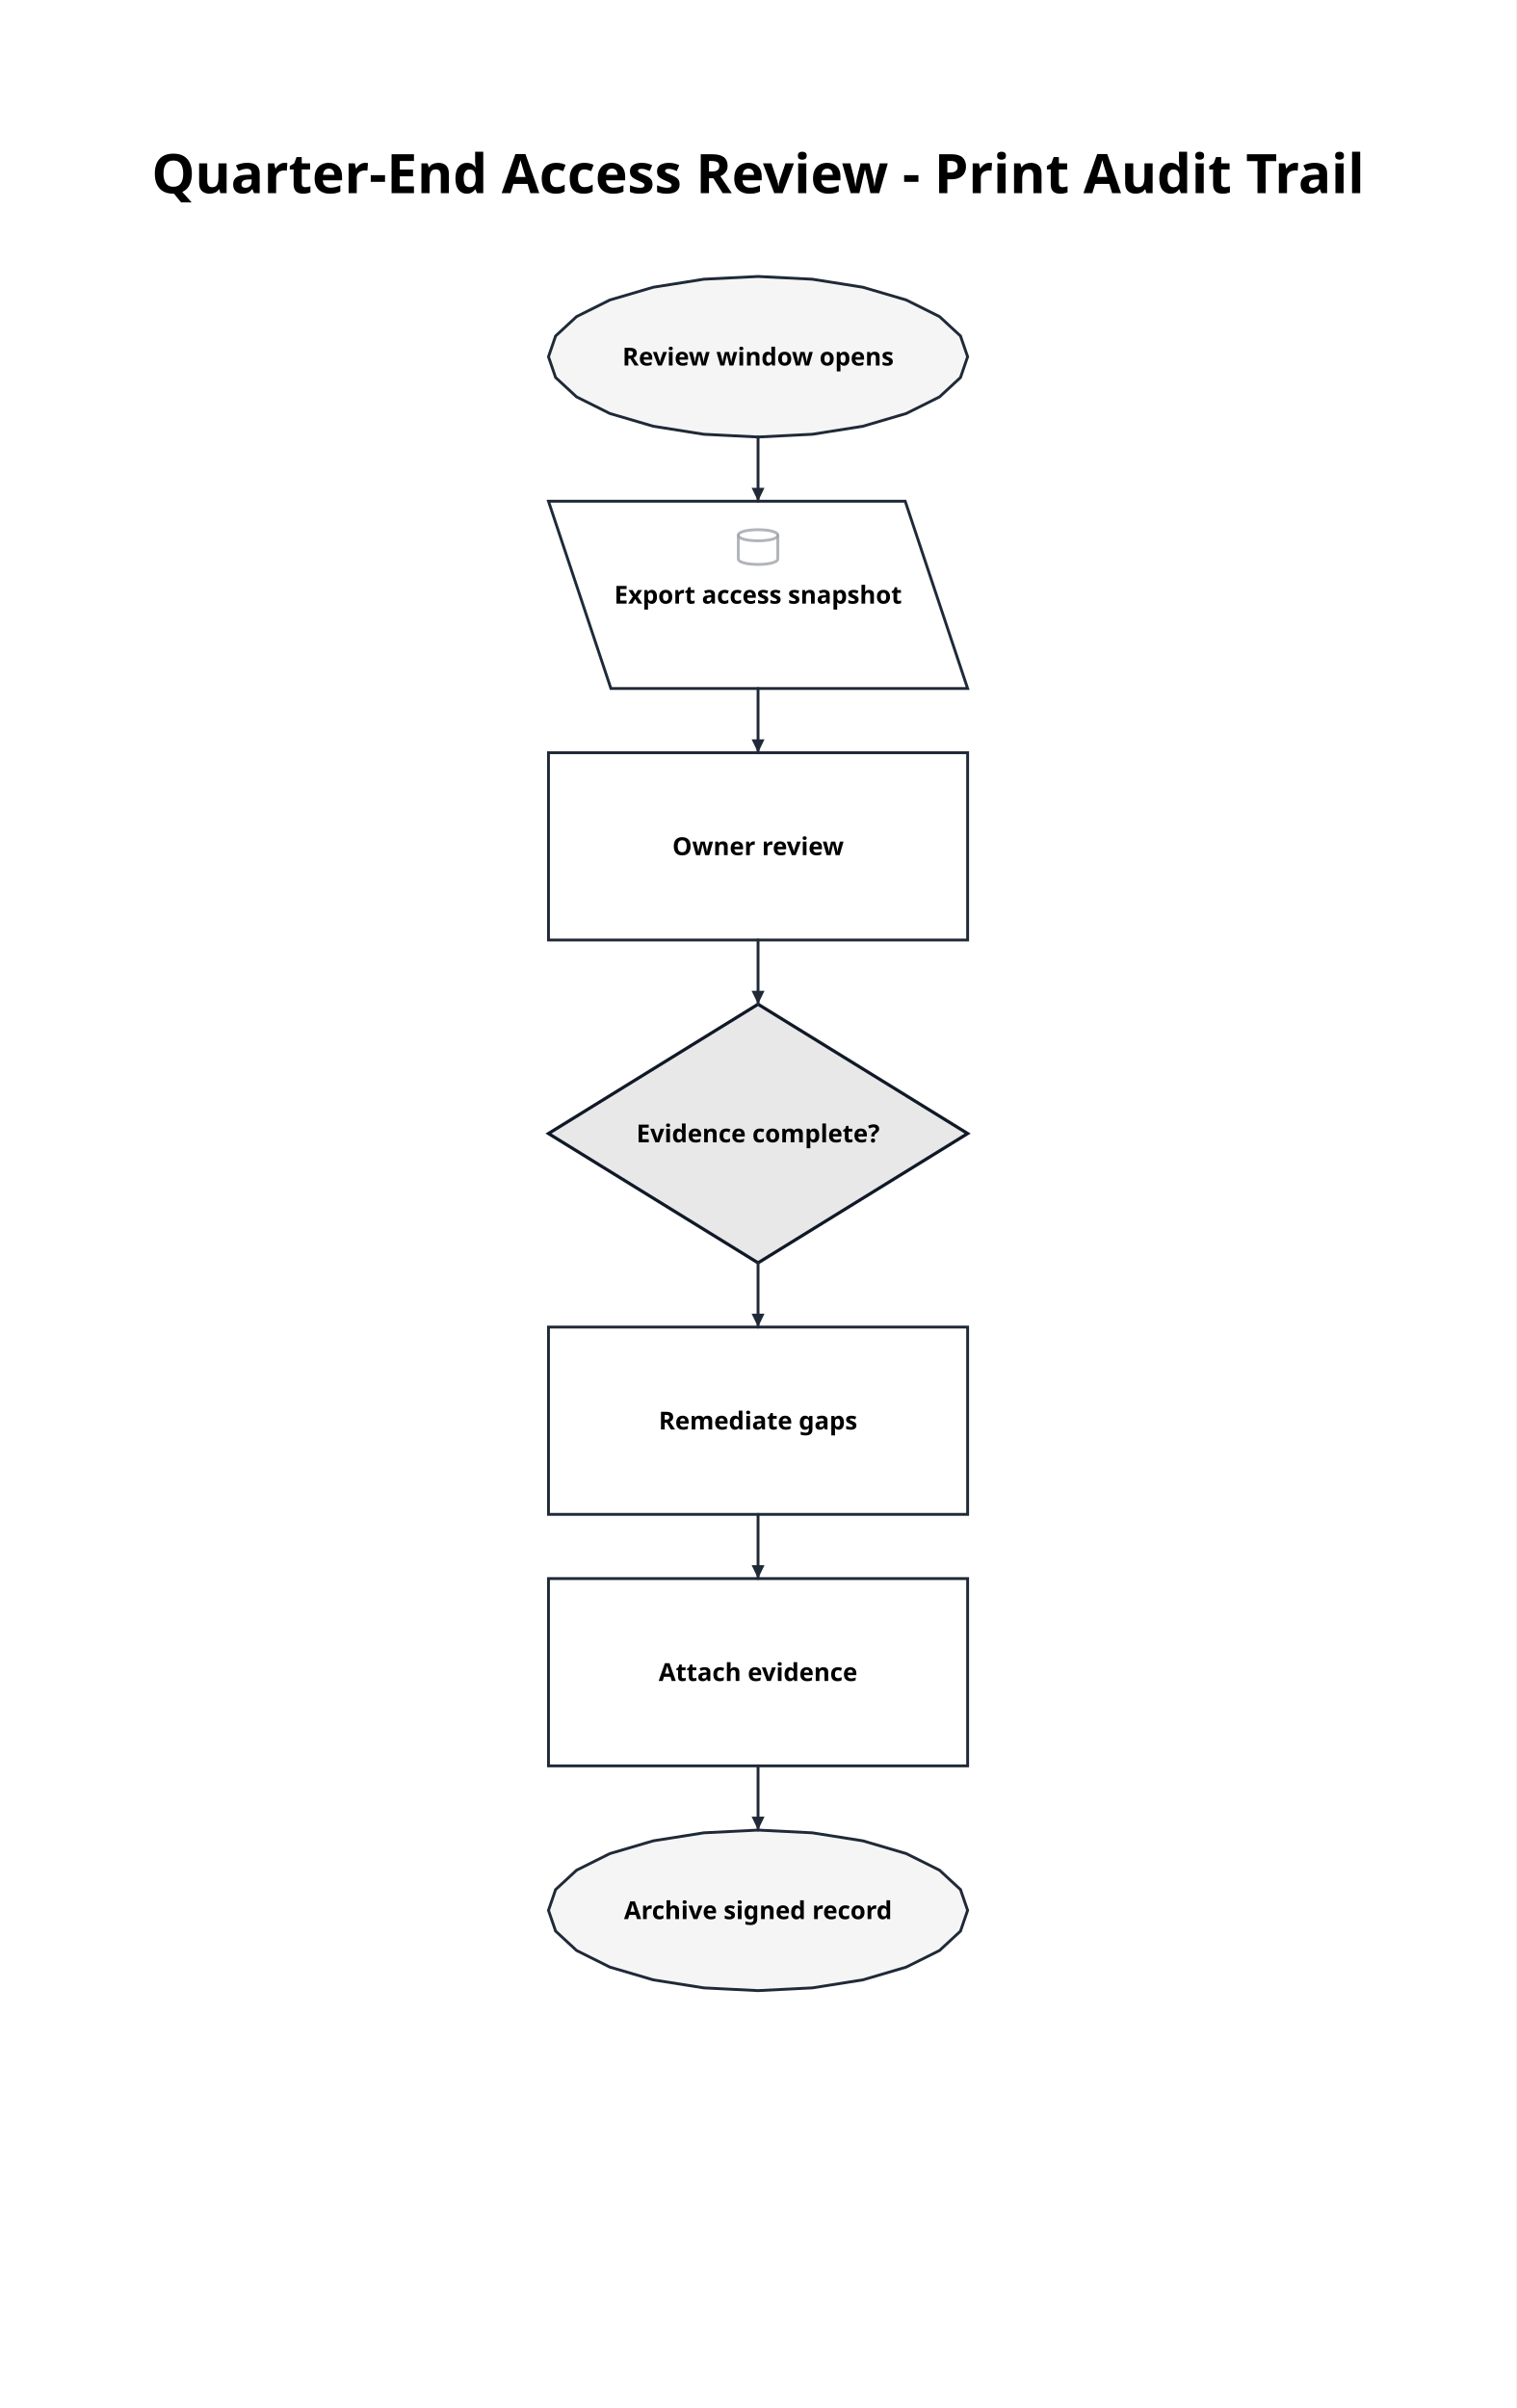
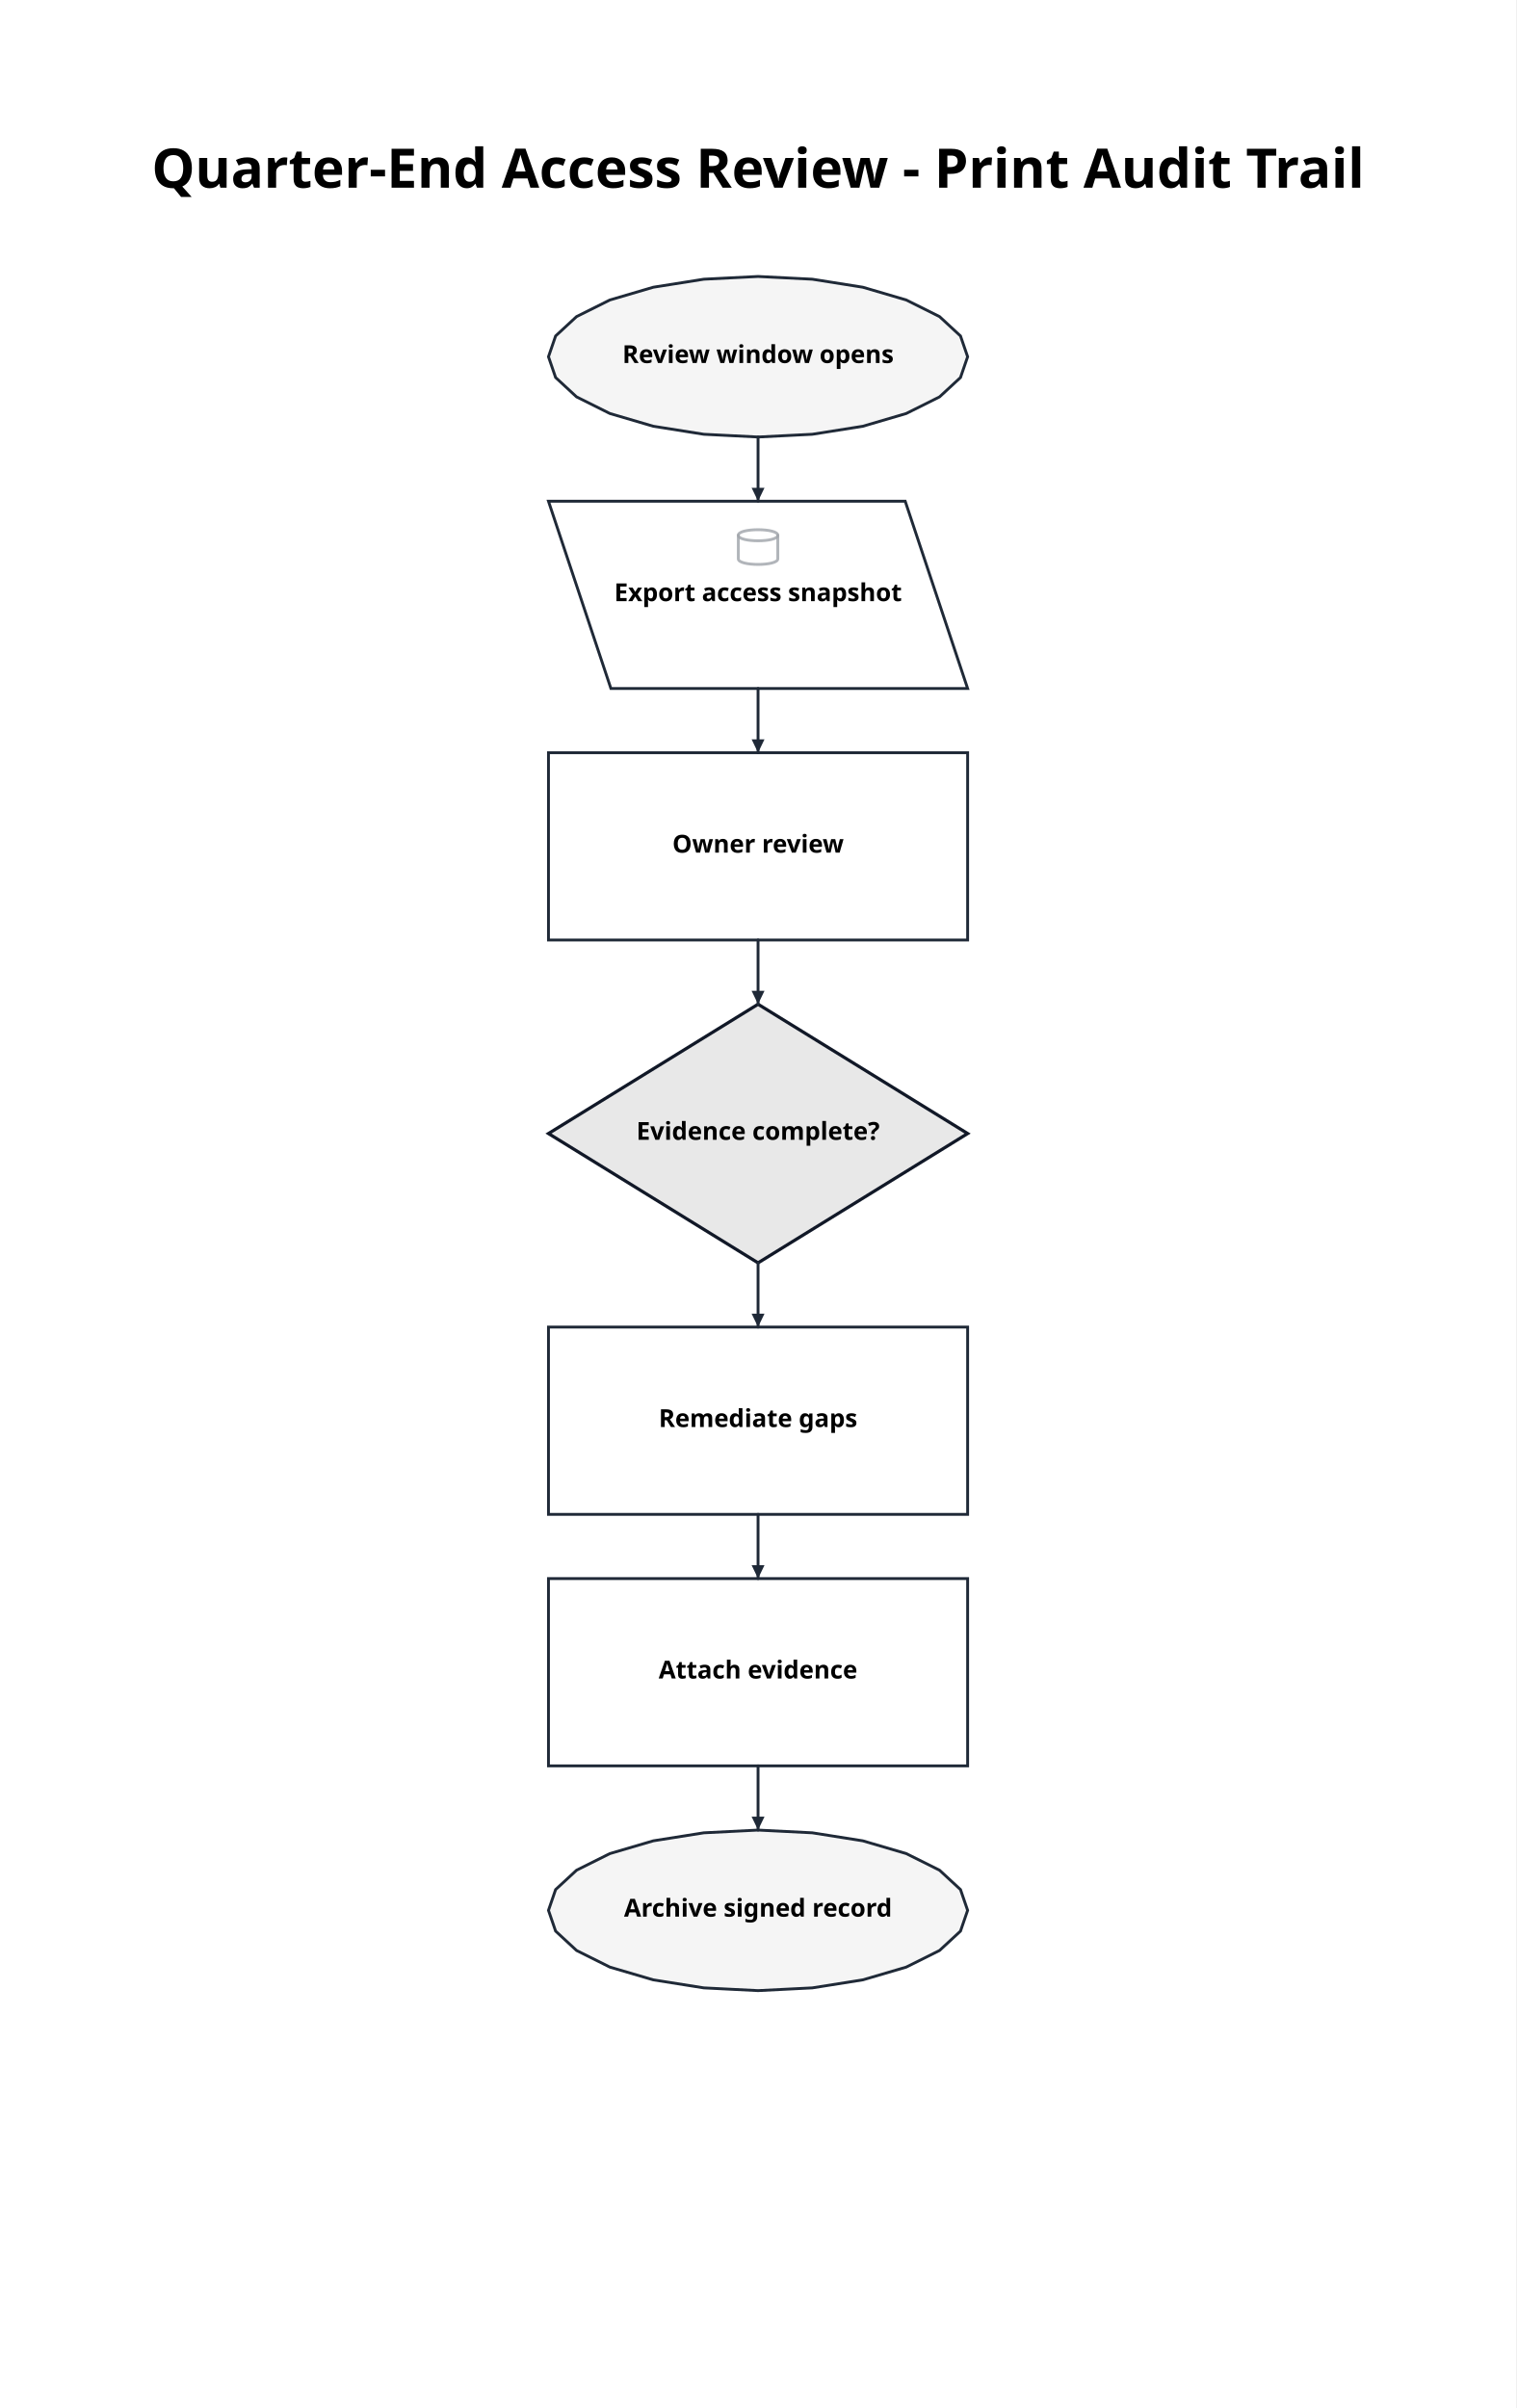
<svg xmlns="http://www.w3.org/2000/svg" width="816" height="1296" viewBox="0 0 816 1296" role="img" aria-label="Premium Print Audit Trail">
  <rect x="0" y="0" width="816" height="1296" fill="#FFFFFF" />
  <g data-officeimo-visio-page="Premium Print Audit Trail">
    <g data-visio-shape-id="start" data-visio-nameu="Ellipse">
      <path d="M 520.8 192 L 516.956 180.819 L 505.688 170.4 L 487.762 161.453 L 464.4 154.588 L 437.195 150.272 L 408 148.8 L 378.805 150.272 L 351.6 154.588 L 328.238 161.453 L 310.312 170.4 L 299.044 180.819 L 295.2 192 L 299.044 203.181 L 310.312 213.6 L 328.238 222.547 L 351.6 229.412 L 378.805 233.728 L 408 235.2 L 437.195 233.728 L 464.4 229.412 L 487.762 222.547 L 505.688 213.6 L 516.956 203.181 Z" data-officeimo-preserved-geometry="true" fill="#F5F5F5" stroke="#1F2937" stroke-width="1.536" />
-       <text x="408" y="192" font-family="Aptos" font-size="13.333" text-anchor="middle" dominant-baseline="middle" fill="#000000" font-weight="700">
+       <text x="408" y="190.667" font-family="Aptos" font-size="13.333" text-anchor="middle" dominant-baseline="middle" fill="#000000" font-weight="700">
        <tspan x="408" dy="0">Review window opens</tspan>
      </text>
    </g>
    <g data-visio-shape-id="snapshot" data-visio-nameu="Data">
      <path d="M 328.8 370.56 L 520.8 370.56 L 487.2 269.76 L 295.2 269.76 Z" data-officeimo-preserved-geometry="true" fill="#FFFFFF" stroke="#1F2937" stroke-width="1.536" />
      <g data-officeimo-stencil-artwork="true" data-officeimo-stencil-key="data" opacity="0.42">
        <path d="M397.376 288.075C397.376 284.099 418.624 284.099 418.624 288.075L418.624 300.797C418.624 304.772 397.376 304.772 397.376 300.797Z" fill="none" stroke="#1F2937" stroke-opacity="0.824" stroke-width="1.542" stroke-linecap="round" stroke-linejoin="round" />
        <path d="M397.376 288.075C397.376 292.051 418.624 292.051 418.624 288.075" fill="none" stroke="#1F2937" stroke-opacity="0.824" stroke-width="1.542" stroke-linecap="round" stroke-linejoin="round" />
      </g>
-       <text x="408" y="320.16" font-family="Aptos" font-size="13.333" text-anchor="middle" dominant-baseline="middle" fill="#000000" font-weight="700">
+       <text x="408" y="318.827" font-family="Aptos" font-size="13.333" text-anchor="middle" dominant-baseline="middle" fill="#000000" font-weight="700">
        <tspan x="408" dy="0">Export access snapshot</tspan>
      </text>
    </g>
    <g data-visio-shape-id="owner-review" data-visio-nameu="Process">
      <path d="M 295.2 505.92 L 520.8 505.92 L 520.8 405.12 L 295.2 405.12 Z" data-officeimo-preserved-geometry="true" fill="#FFFFFF" stroke="#1F2937" stroke-width="1.536" />
-       <text x="408" y="455.52" font-family="Aptos" font-size="13.333" text-anchor="middle" dominant-baseline="middle" fill="#000000" font-weight="700">
+       <text x="408" y="454.187" font-family="Aptos" font-size="13.333" text-anchor="middle" dominant-baseline="middle" fill="#000000" font-weight="700">
        <tspan x="408" dy="0">Owner review</tspan>
      </text>
    </g>
    <g data-visio-shape-id="evidence-complete" data-visio-nameu="Decision">
      <path d="M 408 679.68 L 520.8 610.08 L 408 540.48 L 295.2 610.08 Z" data-officeimo-preserved-geometry="true" fill="#E8E8E8" stroke="#111827" stroke-width="1.728" />
-       <text x="408" y="610.08" font-family="Aptos" font-size="13.333" text-anchor="middle" dominant-baseline="middle" fill="#000000" font-weight="700">
+       <text x="408" y="608.747" font-family="Aptos" font-size="13.333" text-anchor="middle" dominant-baseline="middle" fill="#000000" font-weight="700">
        <tspan x="408" dy="0">Evidence complete?</tspan>
      </text>
    </g>
    <g data-visio-shape-id="remediate" data-visio-nameu="Process">
      <path d="M 295.2 815.04 L 520.8 815.04 L 520.8 714.24 L 295.2 714.24 Z" data-officeimo-preserved-geometry="true" fill="#FFFFFF" stroke="#1F2937" stroke-width="1.536" />
-       <text x="408" y="764.64" font-family="Aptos" font-size="13.333" text-anchor="middle" dominant-baseline="middle" fill="#000000" font-weight="700">
+       <text x="408" y="763.307" font-family="Aptos" font-size="13.333" text-anchor="middle" dominant-baseline="middle" fill="#000000" font-weight="700">
        <tspan x="408" dy="0">Remediate gaps</tspan>
      </text>
    </g>
    <g data-visio-shape-id="evidence" data-visio-nameu="Process">
      <path d="M 295.2 950.4 L 520.8 950.4 L 520.8 849.6 L 295.2 849.6 Z" data-officeimo-preserved-geometry="true" fill="#FFFFFF" stroke="#1F2937" stroke-width="1.536" />
-       <text x="408" y="900" font-family="Aptos" font-size="13.333" text-anchor="middle" dominant-baseline="middle" fill="#000000" font-weight="700">
+       <text x="408" y="898.667" font-family="Aptos" font-size="13.333" text-anchor="middle" dominant-baseline="middle" fill="#000000" font-weight="700">
        <tspan x="408" dy="0">Attach evidence</tspan>
      </text>
    </g>
    <g data-visio-shape-id="archive" data-visio-nameu="Ellipse">
      <path d="M 520.8 1028.16 L 516.956 1016.979 L 505.688 1006.56 L 487.762 997.613 L 464.4 990.748 L 437.195 986.432 L 408 984.96 L 378.805 986.432 L 351.6 990.748 L 328.238 997.613 L 310.312 1006.56 L 299.044 1016.979 L 295.2 1028.16 L 299.044 1039.341 L 310.312 1049.76 L 328.238 1058.707 L 351.6 1065.572 L 378.805 1069.888 L 408 1071.36 L 437.195 1069.888 L 464.4 1065.572 L 487.762 1058.707 L 505.688 1049.76 L 516.956 1039.341 Z" data-officeimo-preserved-geometry="true" fill="#F5F5F5" stroke="#1F2937" stroke-width="1.536" />
-       <text x="408" y="1028.16" font-family="Aptos" font-size="13.333" text-anchor="middle" dominant-baseline="middle" fill="#000000" font-weight="700">
+       <text x="408" y="1026.827" font-family="Aptos" font-size="13.333" text-anchor="middle" dominant-baseline="middle" fill="#000000" font-weight="700">
        <tspan x="408" dy="0">Archive signed record</tspan>
      </text>
    </g>
    <g data-visio-shape-id="title" data-visio-nameu="Text Box">
      <path d="M 57.6 115.2 L 758.4 115.2 L 758.4 72 L 57.6 72 Z" data-officeimo-preserved-geometry="true" fill="none" stroke="none" />
-       <text x="408" y="93.6" font-family="Aptos Display" font-size="29.333" text-anchor="middle" dominant-baseline="middle" fill="#000000" font-weight="700">
+       <text x="408" y="90.667" font-family="Aptos Display" font-size="29.333" text-anchor="middle" dominant-baseline="middle" fill="#000000" font-weight="700">
        <tspan x="408" dy="0">Quarter-End Access Review - Print Audit Trail</tspan>
      </text>
    </g>
    <g data-visio-connector-id="1">
      <path d="M 408 235.2 L 408 269.76 L 408 269.76" fill="none" stroke="#1F2937" stroke-width="1.536" stroke-linecap="round" stroke-linejoin="round" />
      <path data-officeimo-connector-arrow="end" d="M 408 269.76 L 404.529 262.552 L 411.471 262.552 Z" fill="#1F2937" stroke="none" />
    </g>
    <g data-visio-connector-id="2">
      <path d="M 408 370.56 L 408 405.12 L 408 405.12" fill="none" stroke="#1F2937" stroke-width="1.536" stroke-linecap="round" stroke-linejoin="round" />
      <path data-officeimo-connector-arrow="end" d="M 408 405.12 L 404.529 397.912 L 411.471 397.912 Z" fill="#1F2937" stroke="none" />
    </g>
    <g data-visio-connector-id="3">
      <path d="M 408 505.92 L 408 540.48 L 408 540.48" fill="none" stroke="#1F2937" stroke-width="1.536" stroke-linecap="round" stroke-linejoin="round" />
      <path data-officeimo-connector-arrow="end" d="M 408 540.48 L 404.529 533.272 L 411.471 533.272 Z" fill="#1F2937" stroke="none" />
    </g>
    <g data-visio-connector-id="4">
      <path d="M 408 679.68 L 408 714.24 L 408 714.24" fill="none" stroke="#1F2937" stroke-width="1.536" stroke-linecap="round" stroke-linejoin="round" />
      <path data-officeimo-connector-arrow="end" d="M 408 714.24 L 404.529 707.032 L 411.471 707.032 Z" fill="#1F2937" stroke="none" />
    </g>
    <g data-visio-connector-id="5">
      <path d="M 408 815.04 L 408 849.6 L 408 849.6" fill="none" stroke="#1F2937" stroke-width="1.536" stroke-linecap="round" stroke-linejoin="round" />
      <path data-officeimo-connector-arrow="end" d="M 408 849.6 L 404.529 842.392 L 411.471 842.392 Z" fill="#1F2937" stroke="none" />
    </g>
    <g data-visio-connector-id="6">
      <path d="M 408 950.4 L 408 984.96 L 408 984.96" fill="none" stroke="#1F2937" stroke-width="1.536" stroke-linecap="round" stroke-linejoin="round" />
      <path data-officeimo-connector-arrow="end" d="M 408 984.96 L 404.529 977.752 L 411.471 977.752 Z" fill="#1F2937" stroke="none" />
    </g>
  </g>
</svg>
